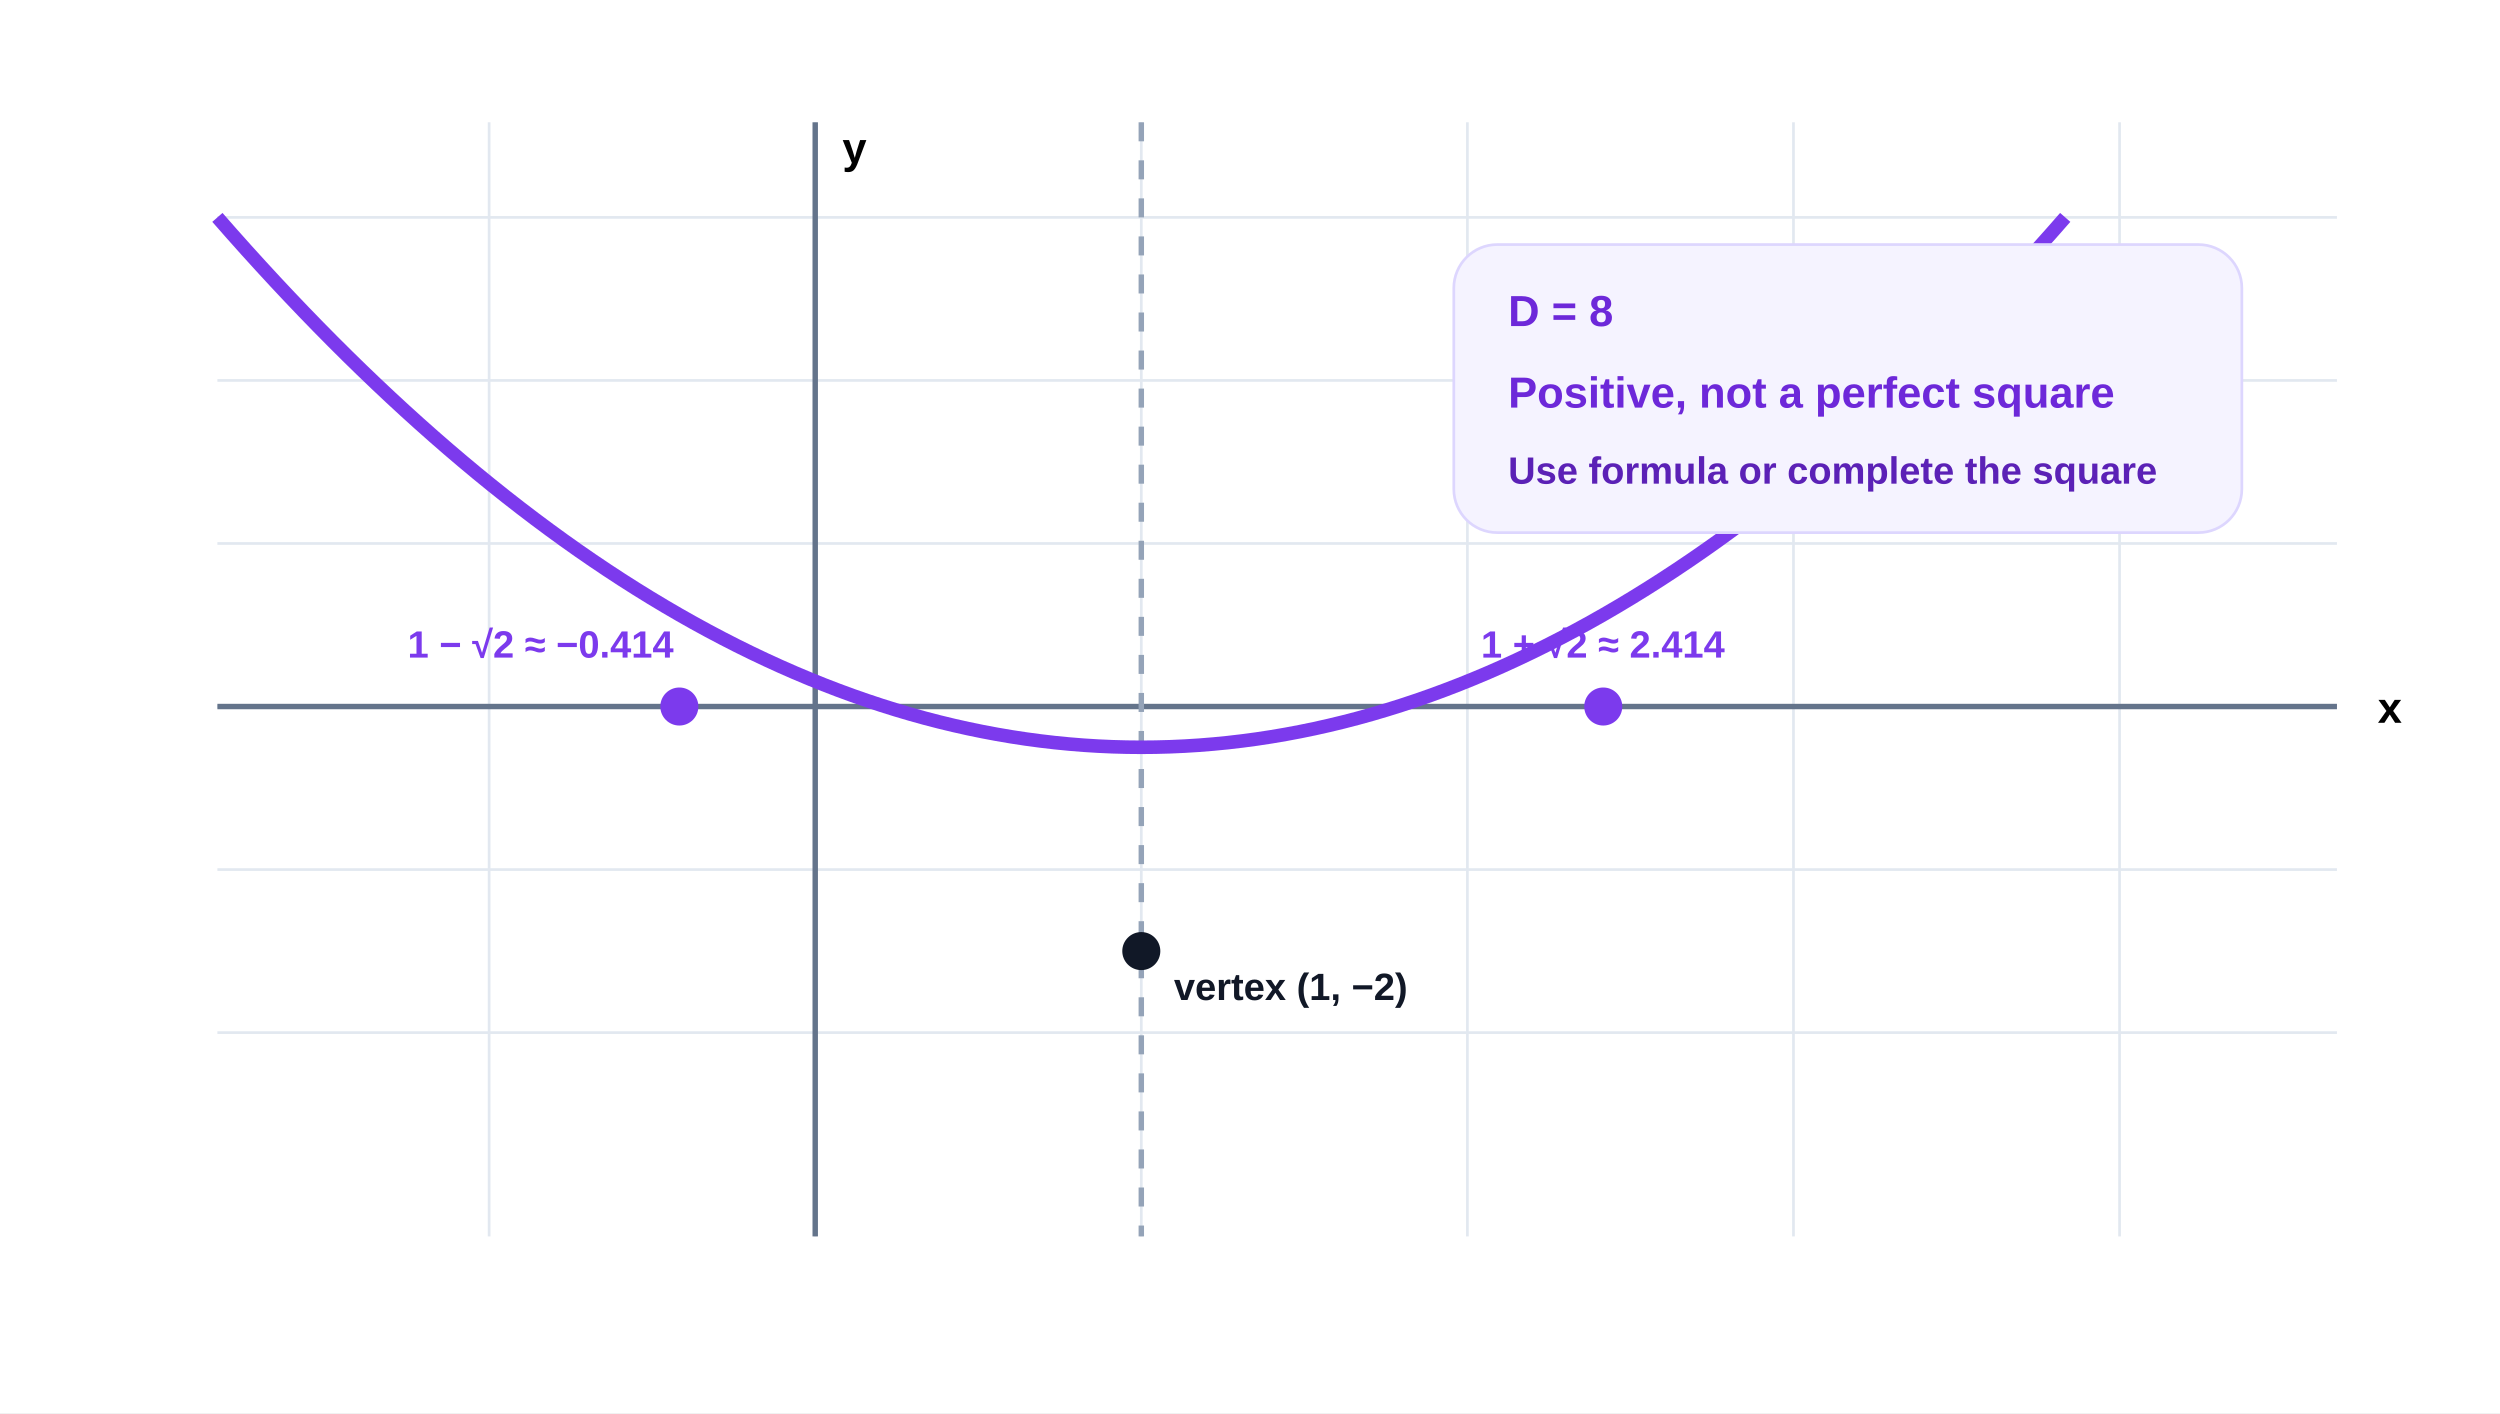
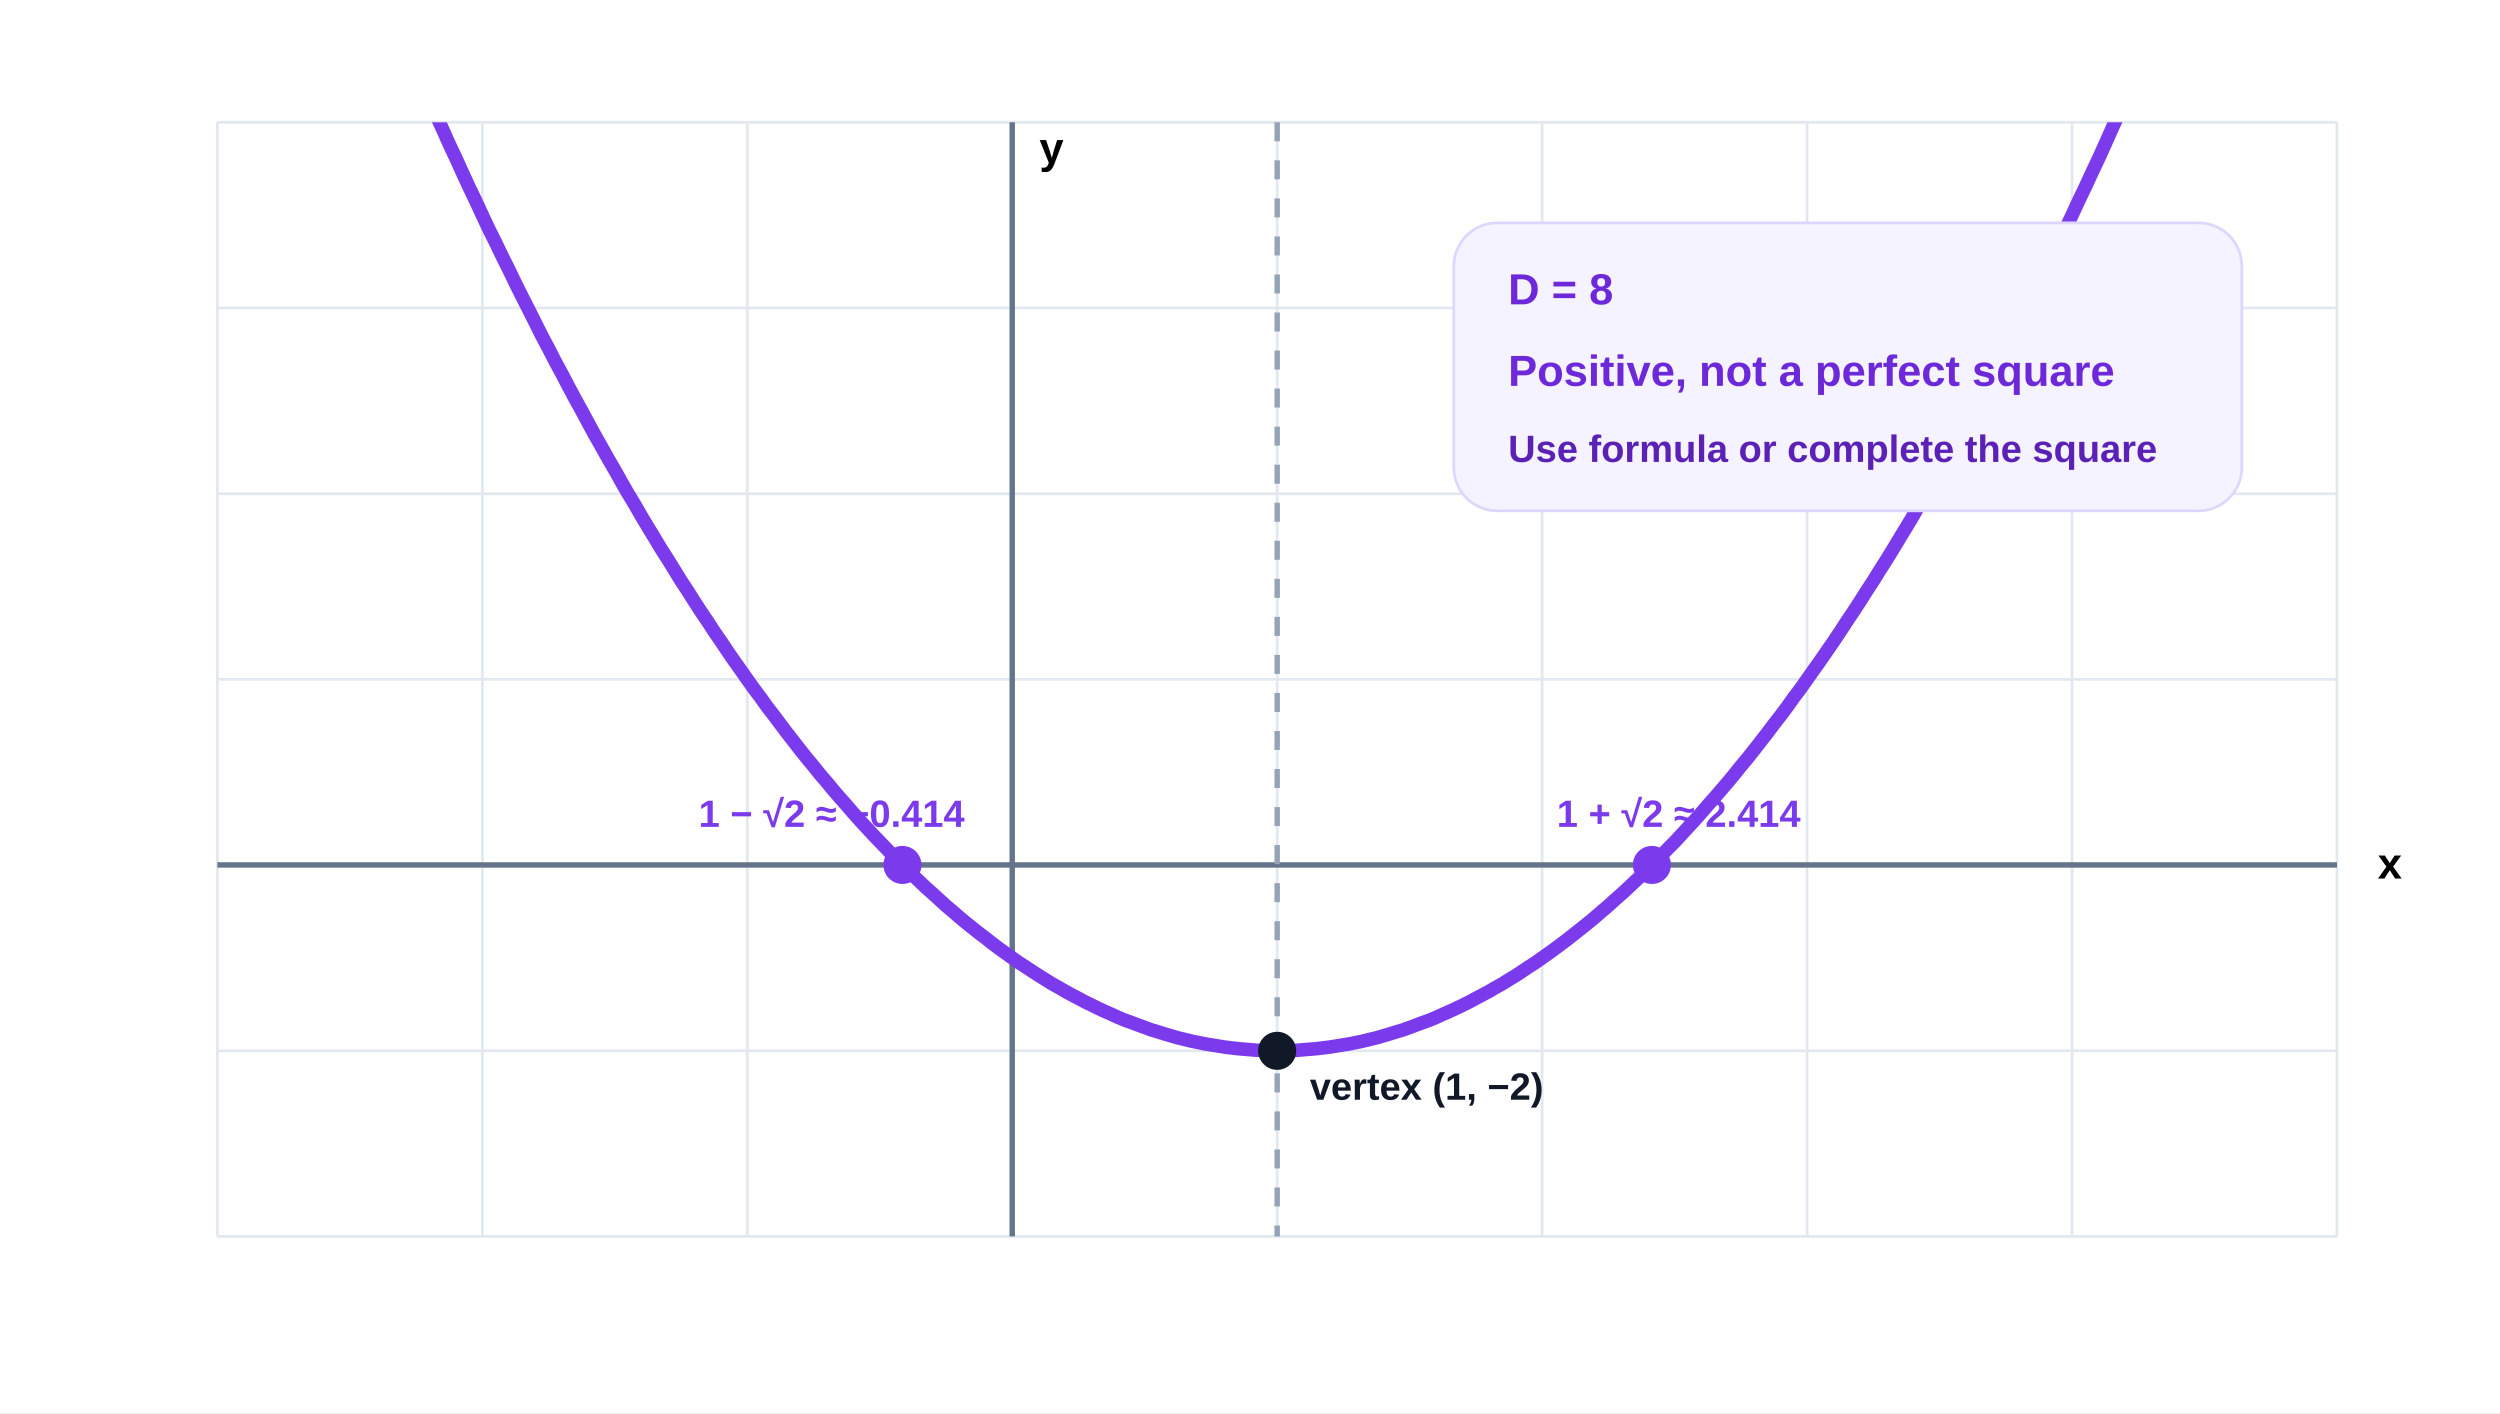
<svg xmlns="http://www.w3.org/2000/svg" viewBox="0 0 920 520" role="img" aria-labelledby="title desc">
  <style>
.grid{stroke:#e2e8f0;stroke-width:1}.axis{stroke:#64748b;stroke-width:2}.dash{stroke:#94a3b8;stroke-width:2;stroke-dasharray:7 7}
.label{font:bold 16px Arial,sans-serif}.small{font:bold 14px Arial,sans-serif}
</style>
+   <defs>
+     <clipPath id="plot">
+       <rect x="80" y="45" width="780" height="410" />
+     </clipPath>
+   </defs>
  <rect width="920" height="520" fill="white" />
-   <g>
-     <line x1="80" y1="80" x2="860" y2="80" class="grid" />
-     <line x1="80" y1="140" x2="860" y2="140" class="grid" />
-     <line x1="80" y1="200" x2="860" y2="200" class="grid" />
-     <line x1="80" y1="260" x2="860" y2="260" class="grid" />
-     <line x1="80" y1="320" x2="860" y2="320" class="grid" />
-     <line x1="80" y1="380" x2="860" y2="380" class="grid" />
-     <line x1="180" y1="45" x2="180" y2="455" class="grid" />
-     <line x1="300" y1="45" x2="300" y2="455" class="grid" />
-     <line x1="420" y1="45" x2="420" y2="455" class="grid" />
-     <line x1="540" y1="45" x2="540" y2="455" class="grid" />
-     <line x1="660" y1="45" x2="660" y2="455" class="grid" />
-     <line x1="780" y1="45" x2="780" y2="455" class="grid" />
-   </g>
-   <line x1="80" y1="260" x2="860" y2="260" class="axis" />
-   <line x1="300" y1="45" x2="300" y2="455" class="axis" />
-   <line x1="420" y1="45" x2="420" y2="455" class="dash" />
-   <path d="M 80 80 Q 420 470 760 80" fill="none" stroke="#7c3aed" stroke-width="5" />
-   <circle cx="250" cy="260" r="7" fill="#7c3aed" />
-   <circle cx="590" cy="260" r="7" fill="#7c3aed" />
-   <circle cx="420" cy="350" r="7" fill="#111827" />
-   <text x="150" y="242" class="small" fill="#7c3aed">1 − √2 ≈ −0.414</text>
-   <text x="545" y="242" class="small" fill="#7c3aed">1 + √2 ≈ 2.414</text>
-   <text x="432" y="368" class="small" fill="#111827">vertex (1, −2)</text>
-   <rect x="535" y="90" width="290" height="106" rx="16" fill="#f5f3ff" stroke="#ddd6fe" />
-   <text x="555" y="120" class="label" fill="#6d28d9">D = 8</text>
-   <text x="555" y="150" class="label" fill="#6d28d9">Positive, not a perfect square</text>
-   <text x="555" y="178" class="small" fill="#5b21b6">Use formula or complete the square</text>
-   <text x="875" y="266" class="label">x</text>
-   <text x="310" y="60" class="label">y</text>
+   <line x1="80.0" y1="45" x2="80.0" y2="455" class="grid" />
+   <line x1="177.5" y1="45" x2="177.5" y2="455" class="grid" />
+   <line x1="275.0" y1="45" x2="275.0" y2="455" class="grid" />
+   <line x1="372.5" y1="45" x2="372.5" y2="455" class="grid" />
+   <line x1="470.0" y1="45" x2="470.0" y2="455" class="grid" />
+   <line x1="567.5" y1="45" x2="567.5" y2="455" class="grid" />
+   <line x1="665.0" y1="45" x2="665.0" y2="455" class="grid" />
+   <line x1="762.5" y1="45" x2="762.5" y2="455" class="grid" />
+   <line x1="860.0" y1="45" x2="860.0" y2="455" class="grid" />
+   <line x1="80" y1="455.0" x2="860" y2="455.0" class="grid" />
+   <line x1="80" y1="386.7" x2="860" y2="386.7" class="grid" />
+   <line x1="80" y1="318.3" x2="860" y2="318.3" class="grid" />
+   <line x1="80" y1="250.0" x2="860" y2="250.0" class="grid" />
+   <line x1="80" y1="181.7" x2="860" y2="181.7" class="grid" />
+   <line x1="80" y1="113.3" x2="860" y2="113.3" class="grid" />
+   <line x1="80" y1="45.0" x2="860" y2="45.0" class="grid" />
+   <line x1="80" y1="318.3" x2="860" y2="318.3" class="axis" />
+   <line x1="372.5" y1="45" x2="372.5" y2="455" class="axis" />
+   <line x1="470.0" y1="45" x2="470.0" y2="455" class="dash" />
+   <polyline points="80.0,-160.0 82.4,-153.2 84.9,-146.4 87.3,-139.7 89.8,-133.0 92.2,-126.4 94.6,-119.8 97.1,-113.2 99.5,-106.7 101.9,-100.2 104.4,-93.8 106.8,-87.4 109.2,-81.1 111.7,-74.8 114.1,-68.5 116.6,-62.3 119.0,-56.1 121.4,-50.0 123.9,-43.9 126.3,-37.9 128.8,-31.9 131.2,-25.9 133.6,-20.0 136.1,-14.1 138.5,-8.3 140.9,-2.5 143.4,3.2 145.8,8.9 148.3,14.6 150.7,20.2 153.1,25.8 155.6,31.3 158.0,36.8 160.4,42.2 162.9,47.6 165.3,53.0 167.8,58.3 170.2,63.6 172.6,68.8 175.1,74.0 177.5,79.2 179.9,84.3 182.4,89.3 184.8,94.3 187.3,99.3 189.7,104.3 192.1,109.1 194.6,114.0 197.0,118.8 199.4,123.6 201.9,128.3 204.3,133.0 206.8,137.6 209.2,142.2 211.6,146.7 214.1,151.2 216.5,155.7 218.9,160.1 221.4,164.5 223.8,168.8 226.3,173.1 228.7,177.4 231.1,181.6 233.6,185.7 236.0,189.9 238.4,193.9 240.9,198.0 243.3,202.0 245.8,205.9 248.2,209.8 250.6,213.7 253.1,217.5 255.5,221.3 257.9,225.0 260.4,228.7 262.8,232.4 265.3,236.0 267.7,239.6 270.1,243.1 272.6,246.6 275.0,250.0 277.4,253.4 279.9,256.7 282.3,260.1 284.8,263.3 287.2,266.5 289.6,269.7 292.1,272.9 294.5,276.0 296.9,279.0 299.4,282.0 301.8,285.0 304.3,287.9 306.7,290.8 309.1,293.6 311.6,296.4 314.0,299.2 316.4,301.9 318.9,304.6 321.3,307.2 323.8,309.8 326.2,312.3 328.6,314.8 331.1,317.3 333.5,319.7 335.9,322.1 338.4,324.4 340.8,326.7 343.3,328.9 345.7,331.1 348.1,333.3 350.6,335.4 353.0,337.5 355.4,339.5 357.9,341.5 360.3,343.4 362.8,345.3 365.2,347.2 367.6,349.0 370.1,350.8 372.5,352.5 374.9,354.2 377.4,355.8 379.8,357.4 382.3,359.0 384.7,360.5 387.1,362.0 389.6,363.4 392.0,364.8 394.4,366.1 396.9,367.4 399.3,368.7 401.8,369.9 404.2,371.1 406.6,372.2 409.1,373.3 411.5,374.4 413.9,375.4 416.4,376.3 418.8,377.2 421.3,378.1 423.7,379.0 426.1,379.7 428.6,380.5 431.0,381.2 433.4,381.9 435.9,382.5 438.3,383.1 440.8,383.6 443.2,384.1 445.6,384.5 448.1,384.9 450.5,385.3 452.9,385.6 455.4,385.9 457.8,386.1 460.3,386.3 462.7,386.5 465.1,386.6 467.6,386.6 470.0,386.7 472.4,386.6 474.9,386.6 477.3,386.5 479.7,386.3 482.2,386.1 484.6,385.9 487.1,385.6 489.5,385.3 491.9,384.9 494.4,384.5 496.8,384.1 499.3,383.6 501.7,383.1 504.1,382.5 506.6,381.9 509.0,381.2 511.4,380.5 513.9,379.7 516.3,379.0 518.8,378.1 521.2,377.2 523.6,376.3 526.1,375.4 528.5,374.4 530.9,373.3 533.4,372.2 535.8,371.1 538.3,369.9 540.7,368.7 543.1,367.4 545.6,366.1 548.0,364.8 550.4,363.4 552.9,362.0 555.3,360.5 557.8,359.0 560.2,357.4 562.6,355.8 565.1,354.2 567.5,352.5 569.9,350.8 572.4,349.0 574.8,347.2 577.3,345.3 579.7,343.4 582.1,341.5 584.6,339.5 587.0,337.5 589.4,335.4 591.9,333.3 594.3,331.1 596.8,328.9 599.2,326.7 601.6,324.4 604.1,322.1 606.5,319.7 608.9,317.3 611.4,314.8 613.8,312.3 616.3,309.8 618.7,307.2 621.1,304.6 623.6,301.9 626.0,299.2 628.4,296.4 630.9,293.6 633.3,290.8 635.8,287.9 638.2,285.0 640.6,282.0 643.1,279.0 645.5,276.0 647.9,272.9 650.4,269.7 652.8,266.5 655.3,263.3 657.7,260.1 660.1,256.7 662.6,253.4 665.0,250.0 667.4,246.6 669.9,243.1 672.3,239.6 674.8,236.0 677.2,232.4 679.6,228.7 682.1,225.0 684.5,221.3 686.9,217.5 689.4,213.7 691.8,209.8 694.3,205.9 696.7,202.0 699.1,198.0 701.6,193.9 704.0,189.9 706.4,185.7 708.9,181.6 711.3,177.4 713.8,173.1 716.2,168.8 718.6,164.5 721.1,160.1 723.5,155.7 725.9,151.2 728.4,146.7 730.8,142.2 733.3,137.6 735.7,133.0 738.1,128.3 740.6,123.6 743.0,118.8 745.4,114.0 747.9,109.1 750.3,104.3 752.8,99.3 755.2,94.3 757.6,89.3 760.1,84.3 762.5,79.2 764.9,74.0 767.4,68.8 769.8,63.6 772.3,58.3 774.7,53.0 777.1,47.6 779.6,42.2 782.0,36.8 784.4,31.3 786.9,25.8 789.3,20.2 791.8,14.6 794.2,8.9 796.6,3.2 799.1,-2.5 801.5,-8.3 803.9,-14.1 806.4,-20.0 808.8,-25.9 811.3,-31.9 813.7,-37.9 816.1,-43.9 818.6,-50.0 821.0,-56.1 823.4,-62.3 825.9,-68.5 828.3,-74.8 830.8,-81.1 833.2,-87.4 835.6,-93.8 838.1,-100.2 840.5,-106.7 842.9,-113.2 845.4,-119.8 847.8,-126.4 850.3,-133.0 852.7,-139.7 855.1,-146.4 857.6,-153.2 860.0,-160.0" fill="none" stroke="#7c3aed" stroke-width="5" stroke-linecap="round" stroke-linejoin="round" clip-path="url(#plot)" />
+   <circle cx="332.1" cy="318.3" r="7" fill="#7c3aed" />
+   <circle cx="607.9" cy="318.3" r="7" fill="#7c3aed" />
+   <circle cx="470.0" cy="386.7" r="7" fill="#111827" />
+   <text x="257.1" y="304.3" class="small" fill="#7c3aed">1 − √2 ≈ −0.414</text>
+   <text x="572.9" y="304.3" class="small" fill="#7c3aed">1 + √2 ≈ 2.414</text>
+   <text x="482.0" y="404.7" class="small" fill="#111827">vertex (1, −2)</text>
+   <rect x="535" y="82" width="290" height="106" rx="16" fill="#f5f3ff" stroke="#ddd6fe" />
+   <text x="555" y="112" class="label" fill="#6d28d9">D = 8</text>
+   <text x="555" y="142" class="label" fill="#6d28d9">Positive, not a perfect square</text>
+   <text x="555" y="170" class="small" fill="#5b21b6">Use formula or complete the square</text>
+   <text x="875" y="323.3" class="label">x</text>
+   <text x="382.5" y="60" class="label">y</text>
</svg>
